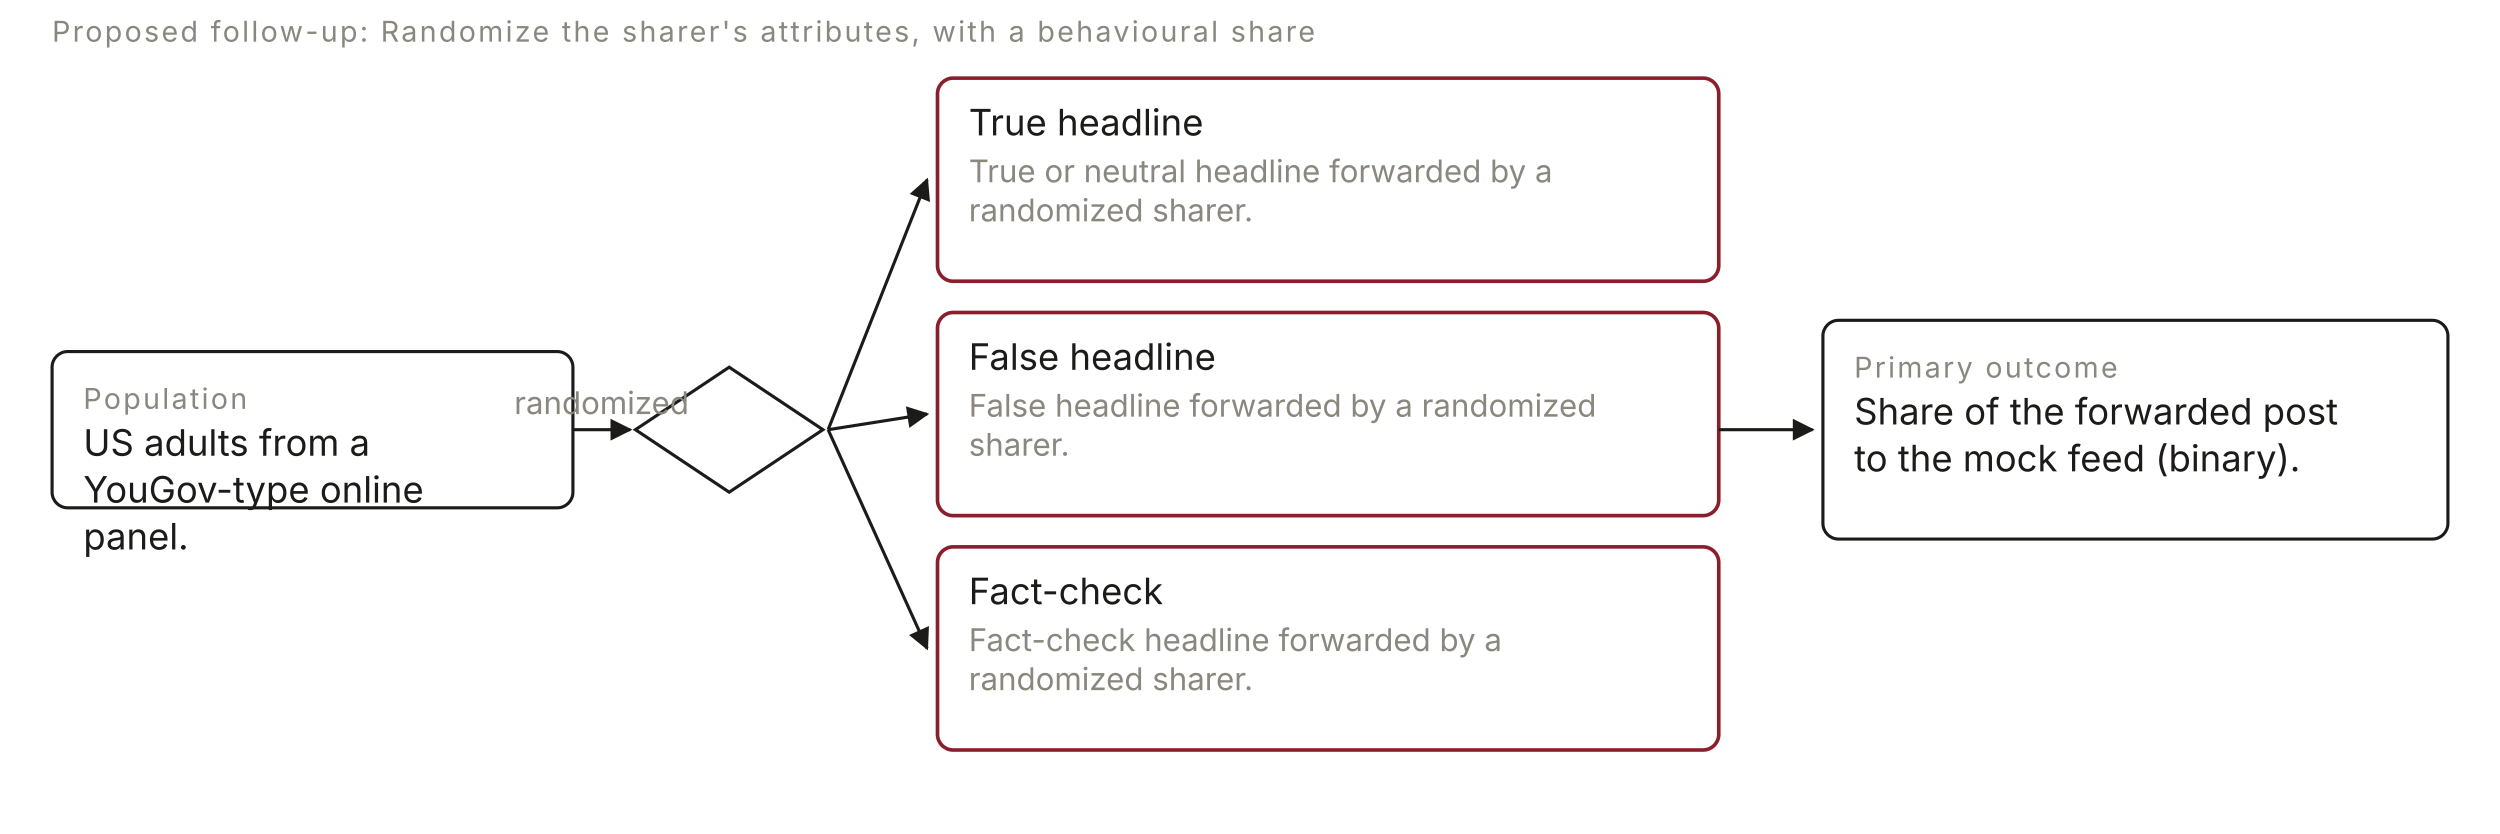
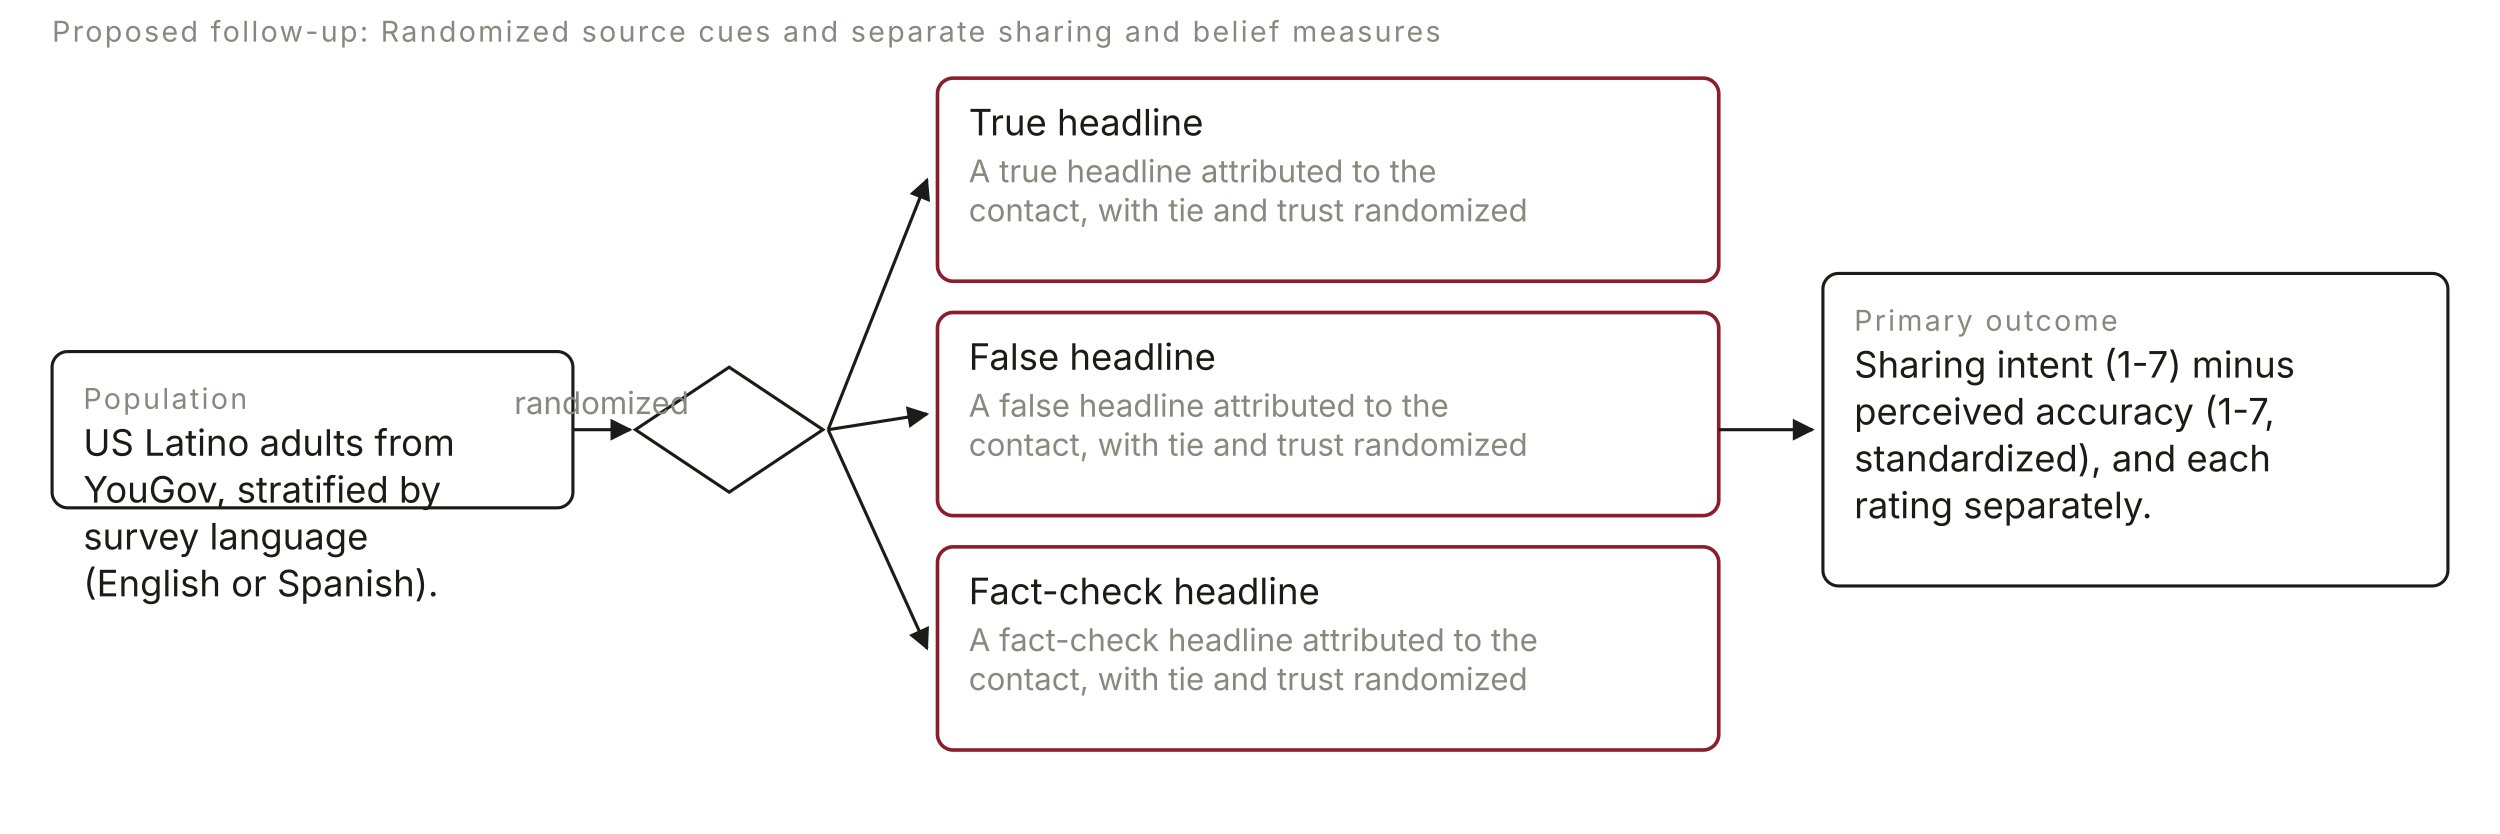
<svg xmlns="http://www.w3.org/2000/svg" viewBox="0 0 960 320" width="100%" role="img" aria-labelledby="fd-title fd-desc">
  <style>
:root{--fd-ink:#1c1b19;--fd-muted:#8a877f;--fd-rule:#d9d5cc;--fd-accent:#8b1e2d;--fd-bg:#ffffff}
@media (prefers-color-scheme: dark){:root{--fd-ink:#ecebe6;--fd-muted:#b4b1a9;--fd-rule:#4a4a52;--fd-accent:#e08a96;--fd-bg:#1d1d23}}
.box{fill:var(--fd-bg,#fff);stroke:var(--fd-ink,#1c1b19);stroke-width:1.2}
.arm{fill:var(--fd-bg,#fff);stroke:var(--fd-accent,#8b1e2d);stroke-width:1.4}
.soft{fill:var(--fd-bg,#fff);stroke:var(--fd-rule,#d9d5cc);stroke-width:1.2}
text{font-family:Inter,Helvetica,Arial,sans-serif;fill:var(--fd-ink,#1c1b19);font-size:14px}
.cap{font-size:12px;fill:var(--fd-muted,#8a877f)}
.kicker{font-size:11px;letter-spacing:.08em;fill:var(--fd-muted,#8a877f);text-transform:uppercase}
.edge{stroke:var(--fd-ink,#1c1b19);stroke-width:1.2;fill:none;marker-end:url(#fd-arrow)}
.assoc{stroke-dasharray:5 4}
#fd-arrow path{fill:var(--fd-ink,#1c1b19)}
</style>
  <defs>
    <marker id="fd-arrow" viewBox="0 0 10 10" refX="9" refY="5" markerWidth="7" markerHeight="7" orient="auto-start-reverse">
      <path d="M0,0 L10,5 L0,10 z" />
    </marker>
  </defs>
-   <text class="kicker" x="20" y="16">Proposed follow-up: Randomize the sharer's attributes, with a behavioural share</text>
+   <text class="kicker" x="20" y="16">Proposed follow-up: Randomized source cues and separate sharing and belief measures</text>
  <g>
    <rect class="box" x="20" y="135.0" width="200" height="60" rx="6" />
    <text class="kicker" x="32" y="157.0">Population</text>
-     <text x="32" y="175.0">US adults from a</text>
-     <text x="32" y="193.0">YouGov-type online</text>
-     <text x="32" y="211.0">panel.</text>
+     <text x="32" y="175.0">US Latino adults from</text>
+     <text x="32" y="193.0">YouGov, stratified by</text>
+     <text x="32" y="211.0">survey language</text>
+     <text x="32" y="229.0">(English or Spanish).</text>
  </g>
  <polygon class="box" points="280,141.0 316,165.0 280,189.0 244,165.0" />
  <path class="edge" d="M220,165.0 L242,165.0" />
  <text class="cap" x="231.0" y="159.0" text-anchor="middle">randomized</text>
-   <g id="arm-c_true" data-text="True or neutral headline forwarded by a randomized sharer.">
+   <g id="arm-c_true" data-text="A true headline attributed to the contact, with tie and trust randomized within the arm.">
    <rect class="arm" x="360" y="30" width="300" height="78" rx="6" />
    <text x="372" y="52">True headline</text>
-     <text class="cap" x="372" y="70">True or neutral headline forwarded by a</text>
-     <text class="cap" x="372" y="85">randomized sharer.</text>
+     <text class="cap" x="372" y="70">A true headline attributed to the</text>
+     <text class="cap" x="372" y="85">contact, with tie and trust randomized</text>
  </g>
  <path class="edge" d="M318,165.0 L356,69.0" />
-   <g id="arm-c_false" data-text="False headline forwarded by a randomized sharer.">
+   <g id="arm-c_false" data-text="A false headline attributed to the contact, with tie and trust randomized within the arm.">
    <rect class="arm" x="360" y="120" width="300" height="78" rx="6" />
    <text x="372" y="142">False headline</text>
-     <text class="cap" x="372" y="160">False headline forwarded by a randomized</text>
-     <text class="cap" x="372" y="175">sharer.</text>
+     <text class="cap" x="372" y="160">A false headline attributed to the</text>
+     <text class="cap" x="372" y="175">contact, with tie and trust randomized</text>
  </g>
  <path class="edge" d="M318,165.0 L356,159.0" />
-   <g id="arm-c_fc" data-text="Fact-check headline forwarded by a randomized sharer.">
+   <g id="arm-c_fc" data-text="A fact-check headline attributed to the contact, with tie and trust randomized within the arm.">
    <rect class="arm" x="360" y="210" width="300" height="78" rx="6" />
-     <text x="372" y="232">Fact-check</text>
-     <text class="cap" x="372" y="250">Fact-check headline forwarded by a</text>
-     <text class="cap" x="372" y="265">randomized sharer.</text>
+     <text x="372" y="232">Fact-check headline</text>
+     <text class="cap" x="372" y="250">A fact-check headline attributed to the</text>
+     <text class="cap" x="372" y="265">contact, with tie and trust randomized</text>
  </g>
  <path class="edge" d="M318,165.0 L356,249.0" />
  <g>
-     <rect class="box" x="700" y="123.0" width="240" height="84" rx="6" />
-     <text class="kicker" x="712" y="145.0">Primary outcome</text>
-     <text x="712" y="163.0">Share of the forwarded post</text>
-     <text x="712" y="181.0">to the mock feed (binary).</text>
+     <rect class="box" x="700" y="105.0" width="240" height="120" rx="6" />
+     <text class="kicker" x="712" y="127.0">Primary outcome</text>
+     <text x="712" y="145.0">Sharing intent (1-7) minus</text>
+     <text x="712" y="163.0">perceived accuracy (1-7,</text>
+     <text x="712" y="181.0">standardized), and each</text>
+     <text x="712" y="199.0">rating separately.</text>
  </g>
  <path class="edge" d="M660,165.0 L696,165.0" />
</svg>
